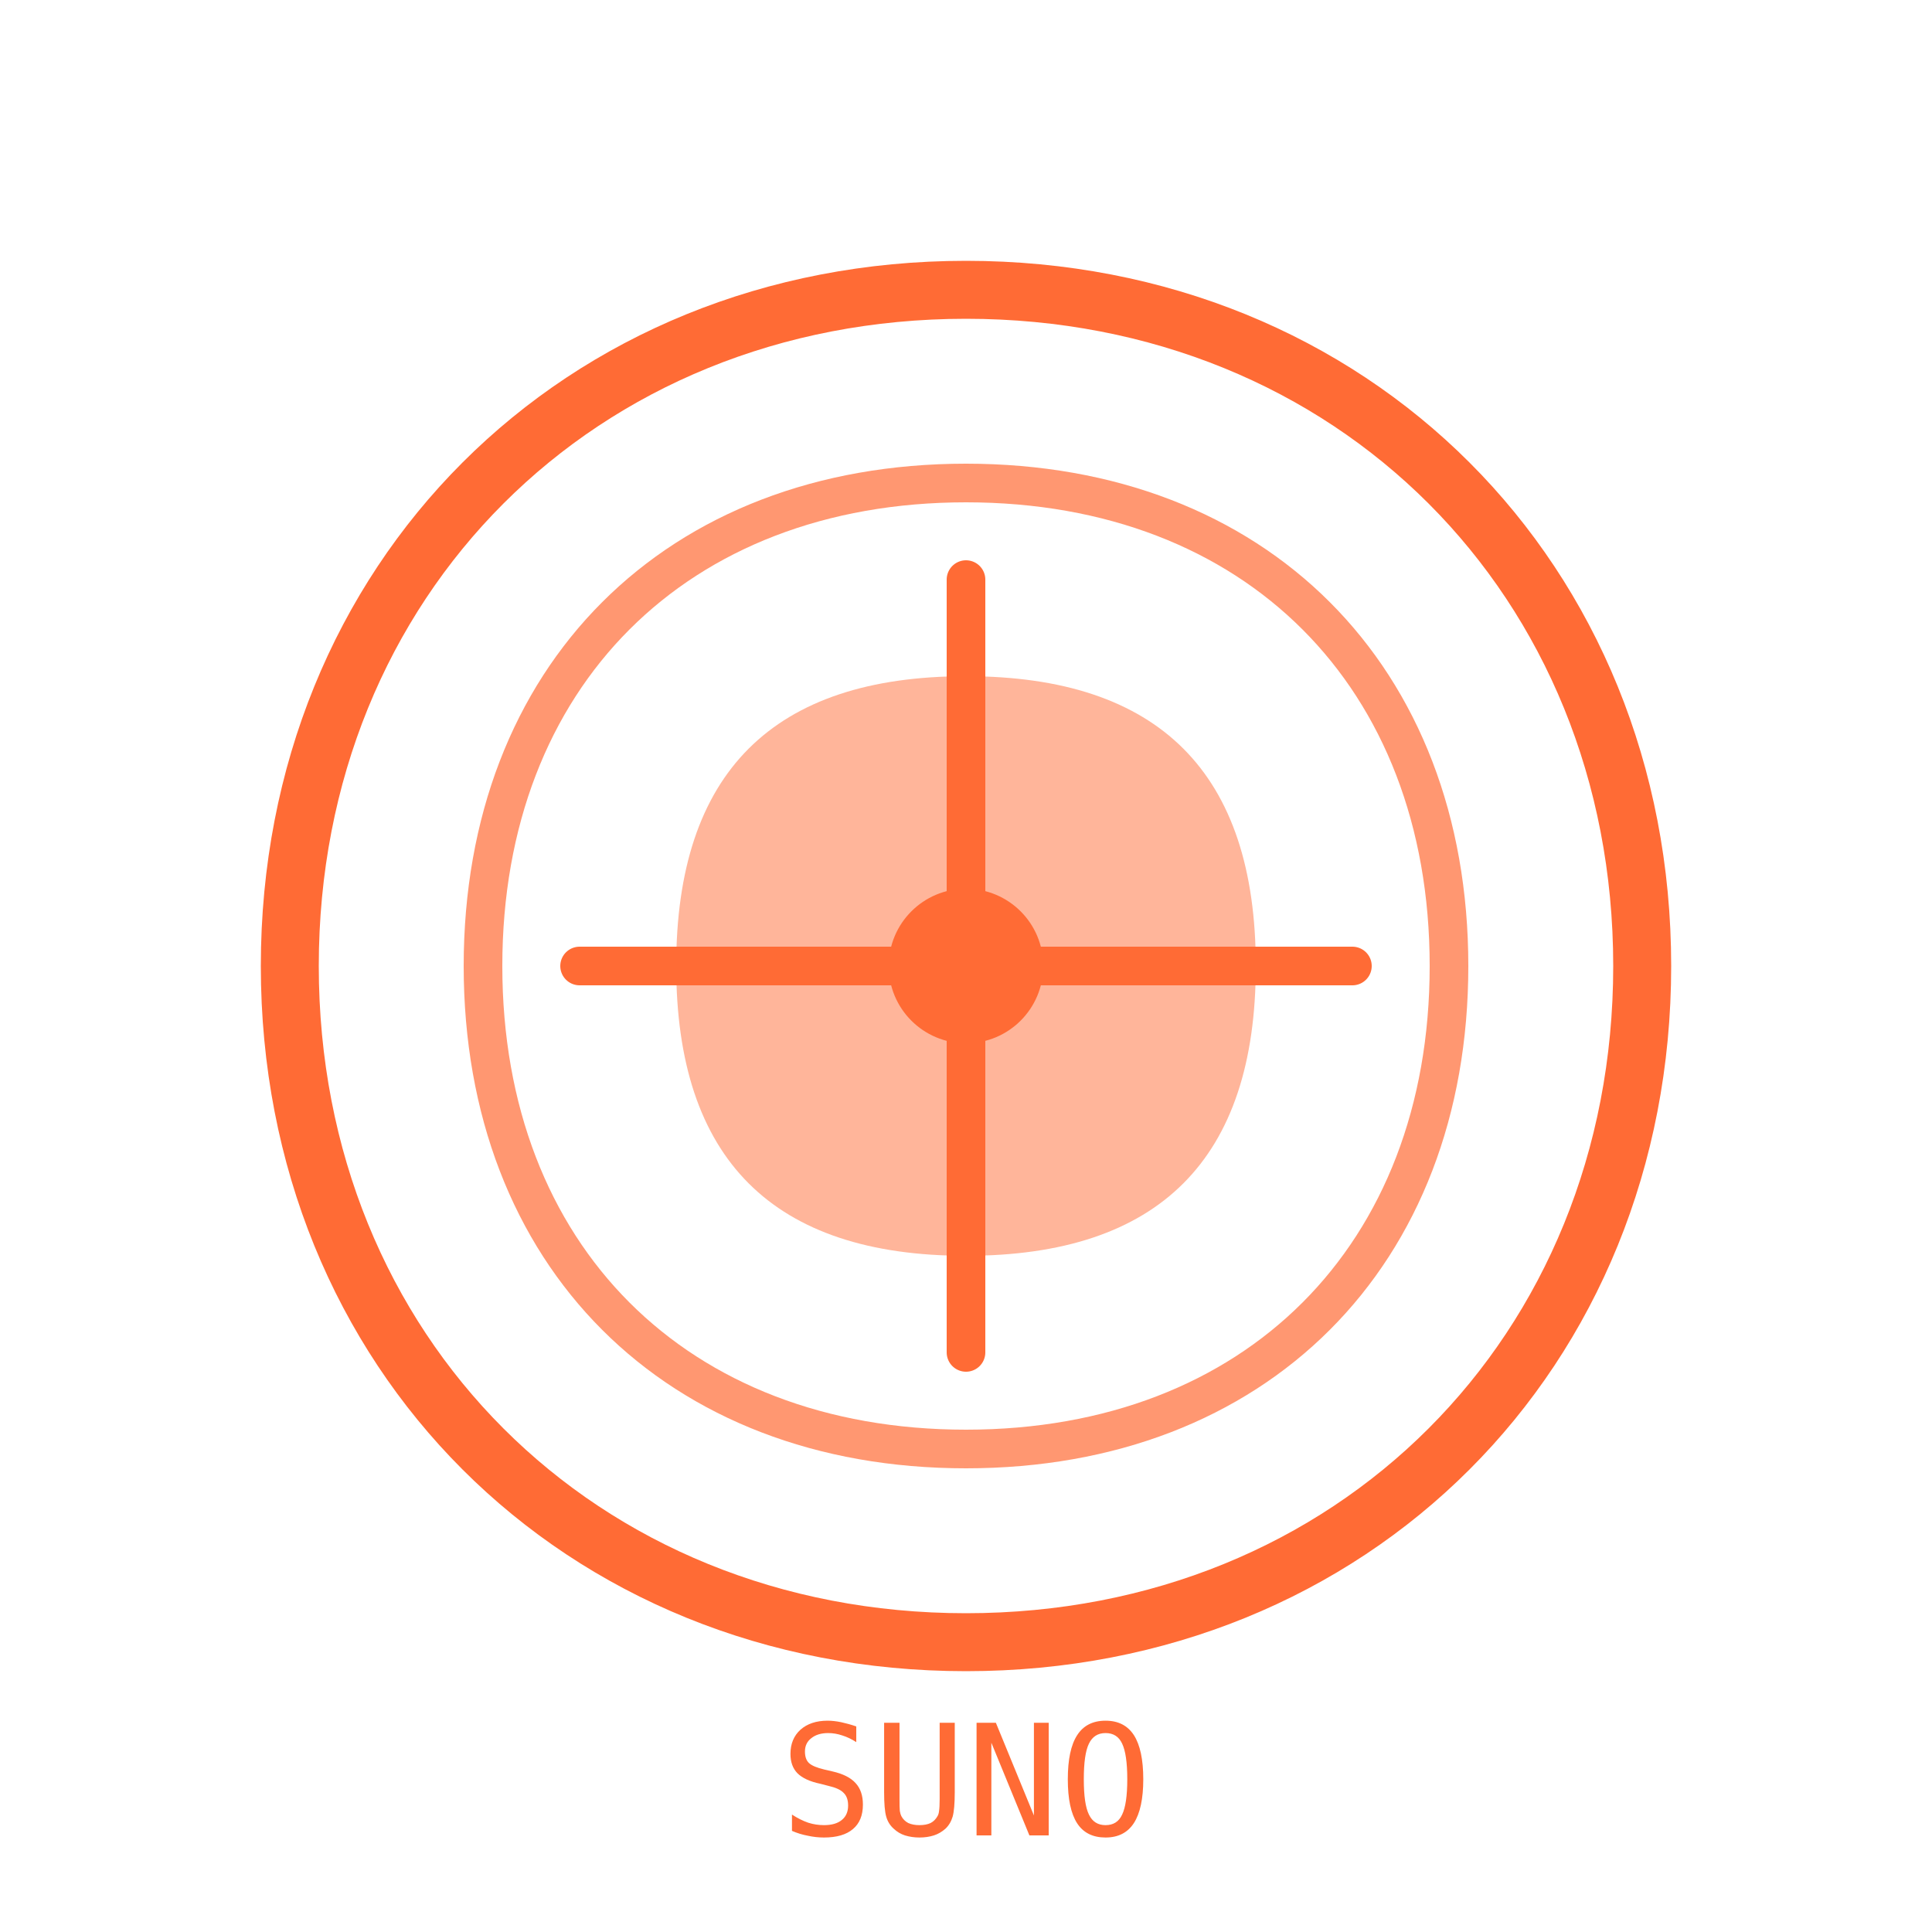
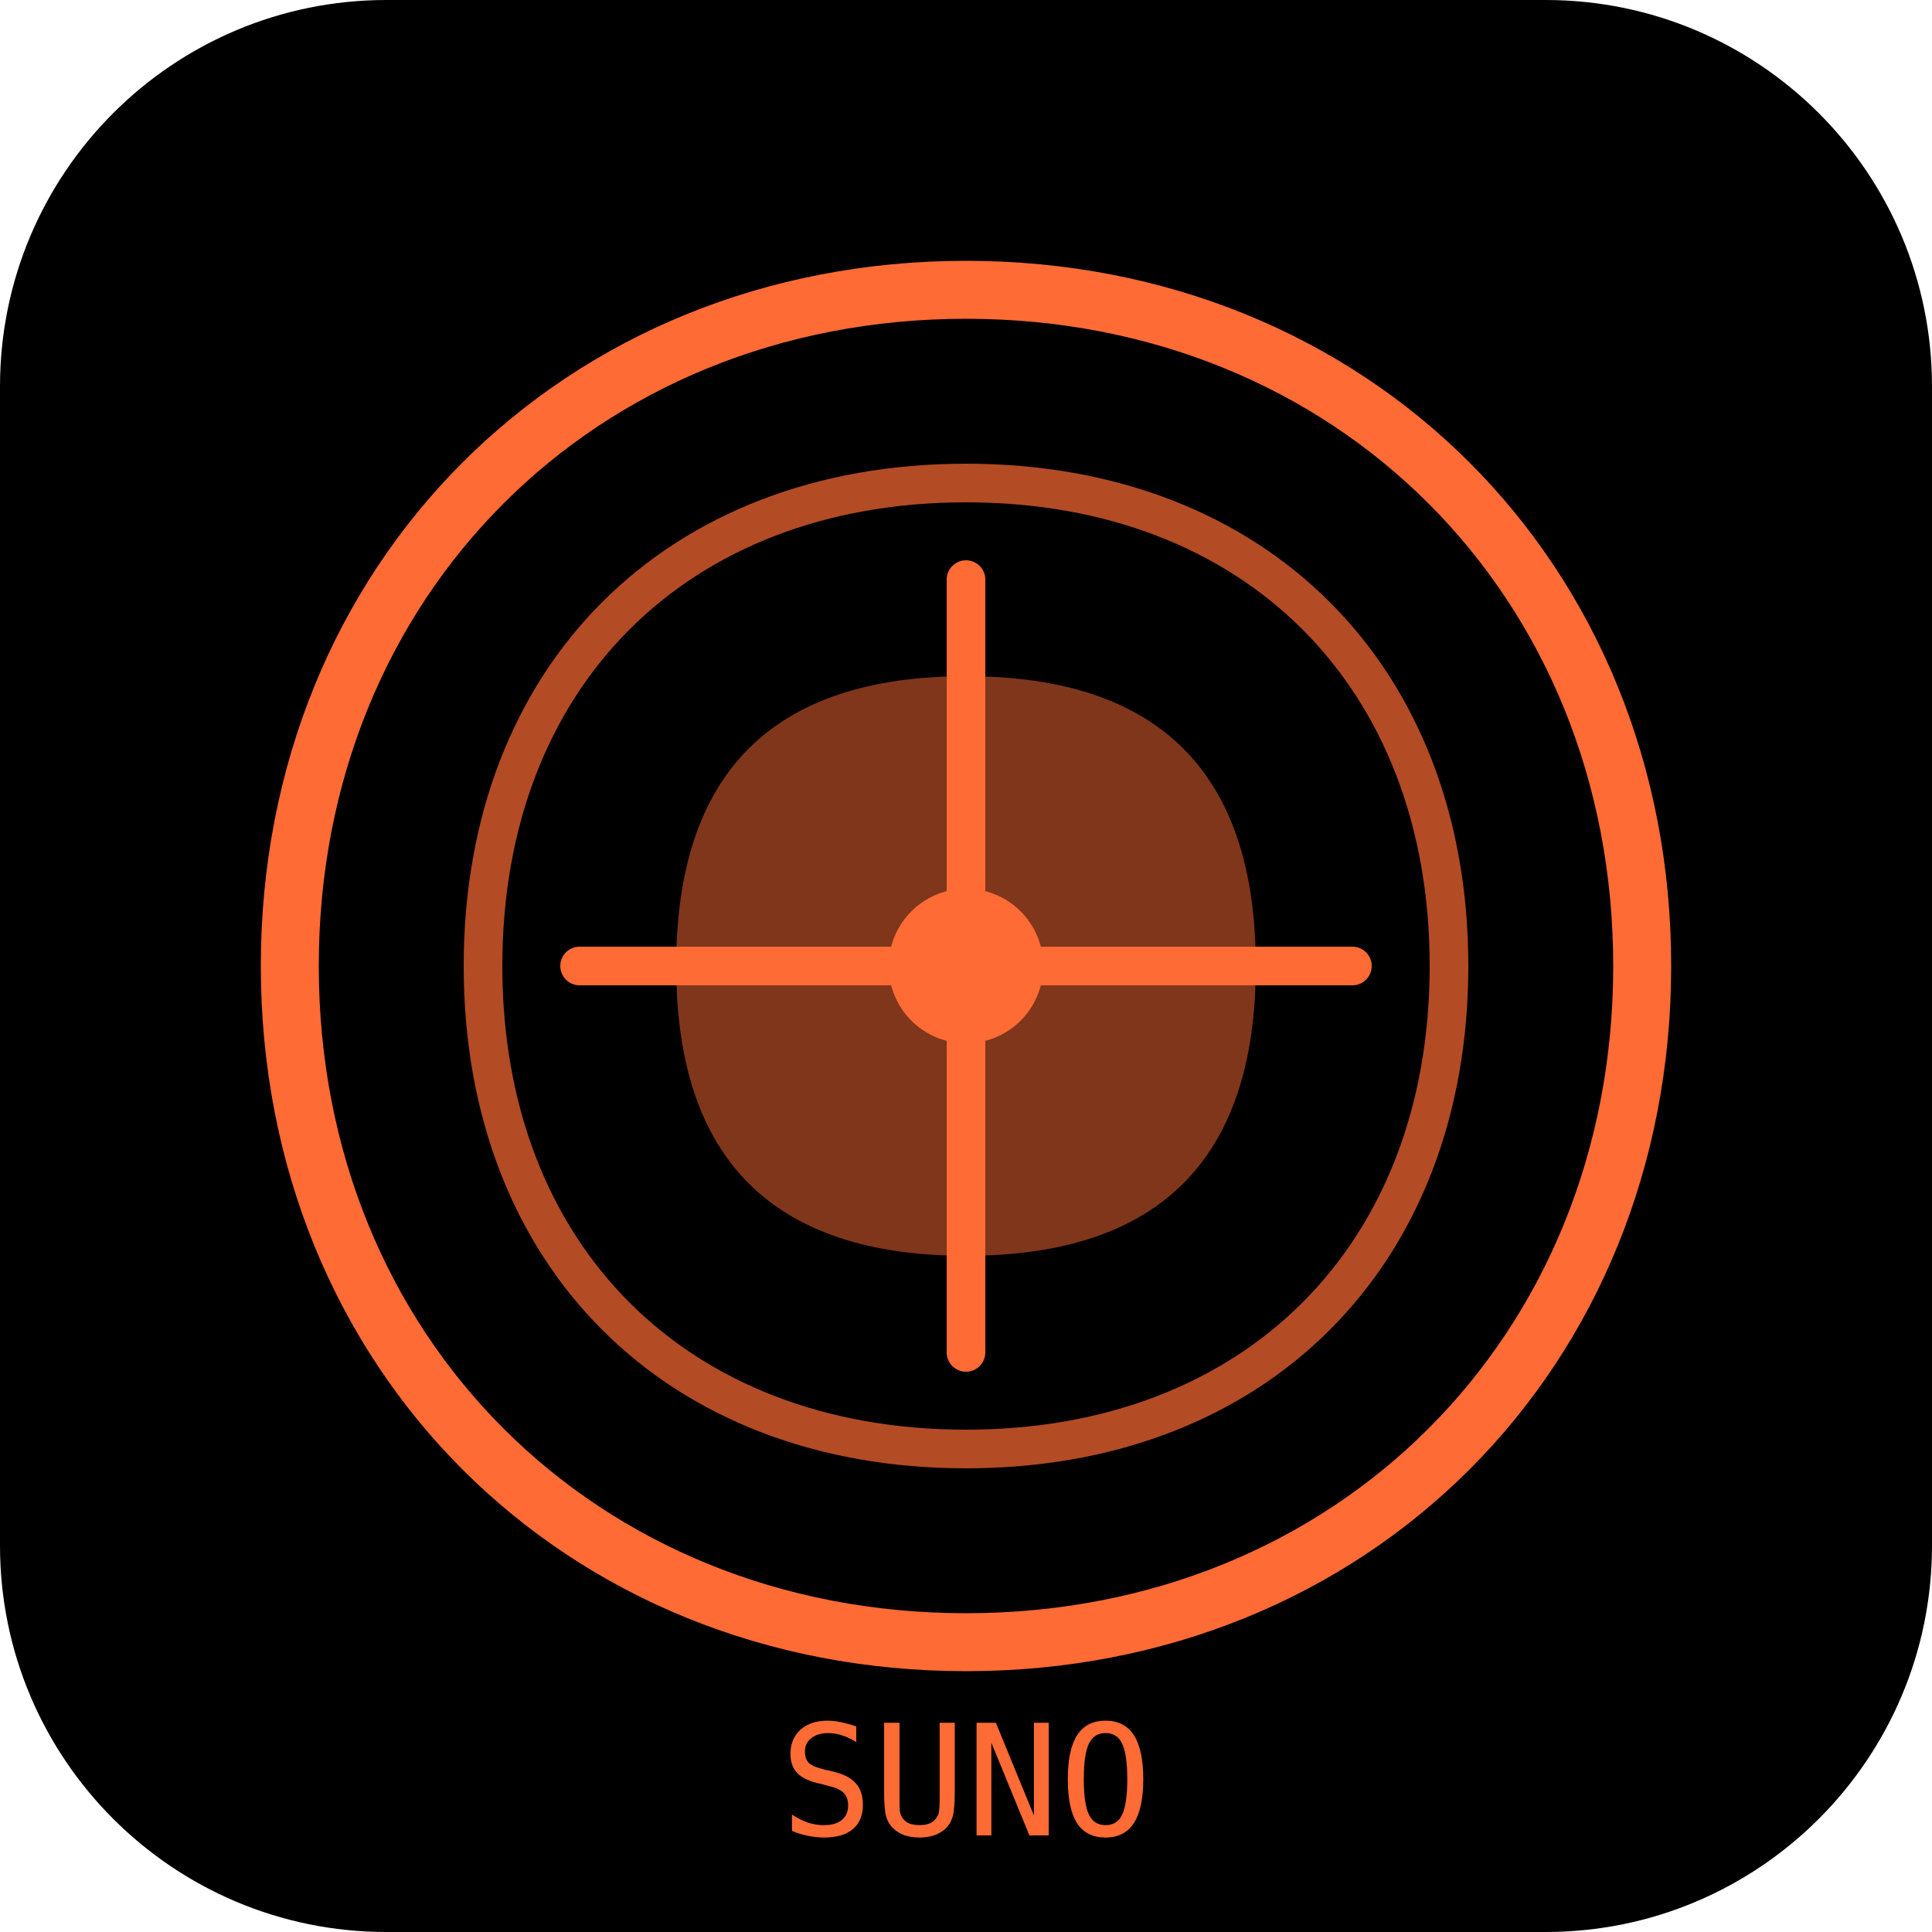
<svg xmlns="http://www.w3.org/2000/svg" viewBox="0 0 100 100" fill="none">
-   <rect width="100" height="100" rx="20" fill="#black" />
+   <rect width="100" height="100" rx="20" fill="#000000" />
  <path d="M50 15 C30 15 15 30 15 50 C15 70 30 85 50 85 C70 85 85 70 85 50 C85 30 70 15 50 15Z" fill="none" stroke="#FF6B35" stroke-width="3" />
  <path d="M50 25 C35 25 25 35 25 50 C25 65 35 75 50 75 C65 75 75 65 75 50 C75 35 65 25 50 25Z" fill="none" stroke="#FF6B35" stroke-width="2" opacity="0.7" />
  <path d="M50 35 C40 35 35 40 35 50 C35 60 40 65 50 65 C60 65 65 60 65 50 C65 40 60 35 50 35Z" fill="#FF6B35" opacity="0.5" />
  <path d="M30 50 L70 50 M50 30 L50 70" stroke="#FF6B35" stroke-width="2" stroke-linecap="round" />
  <circle cx="50" cy="50" r="4" fill="#FF6B35" />
  <text x="50" y="95" font-family="monospace" font-size="8" fill="#FF6B35" text-anchor="middle">SUNO</text>
</svg>
